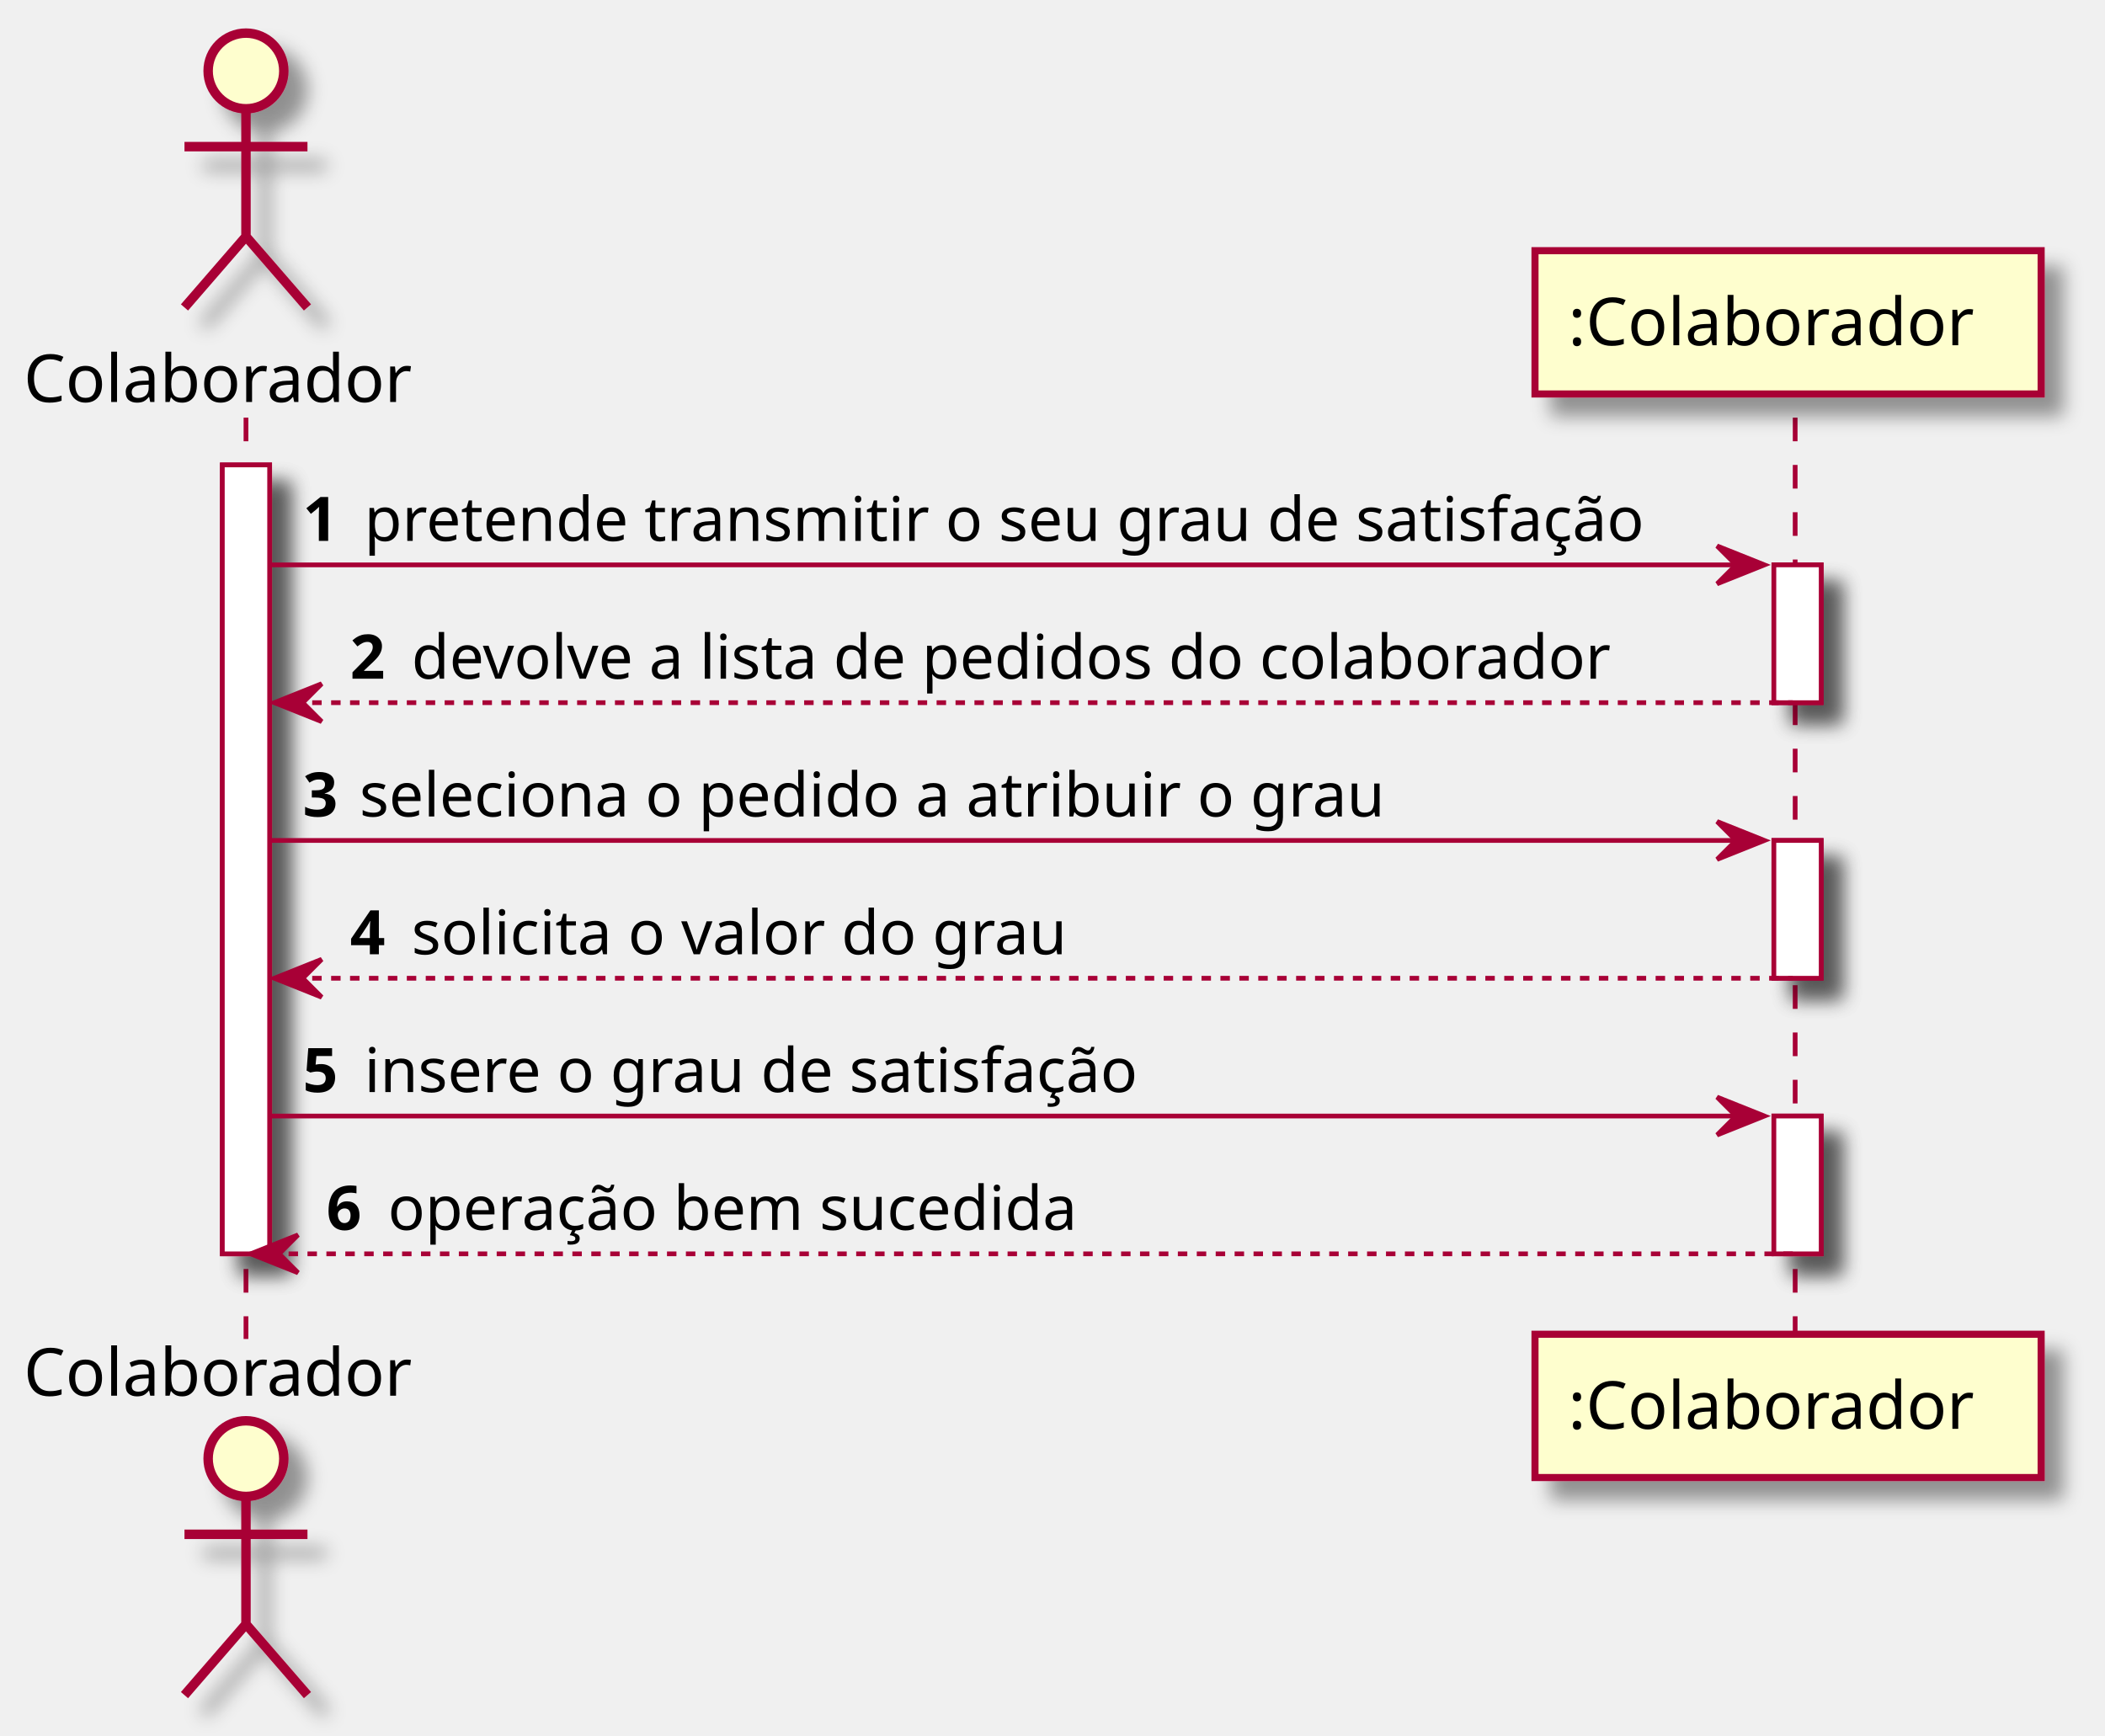
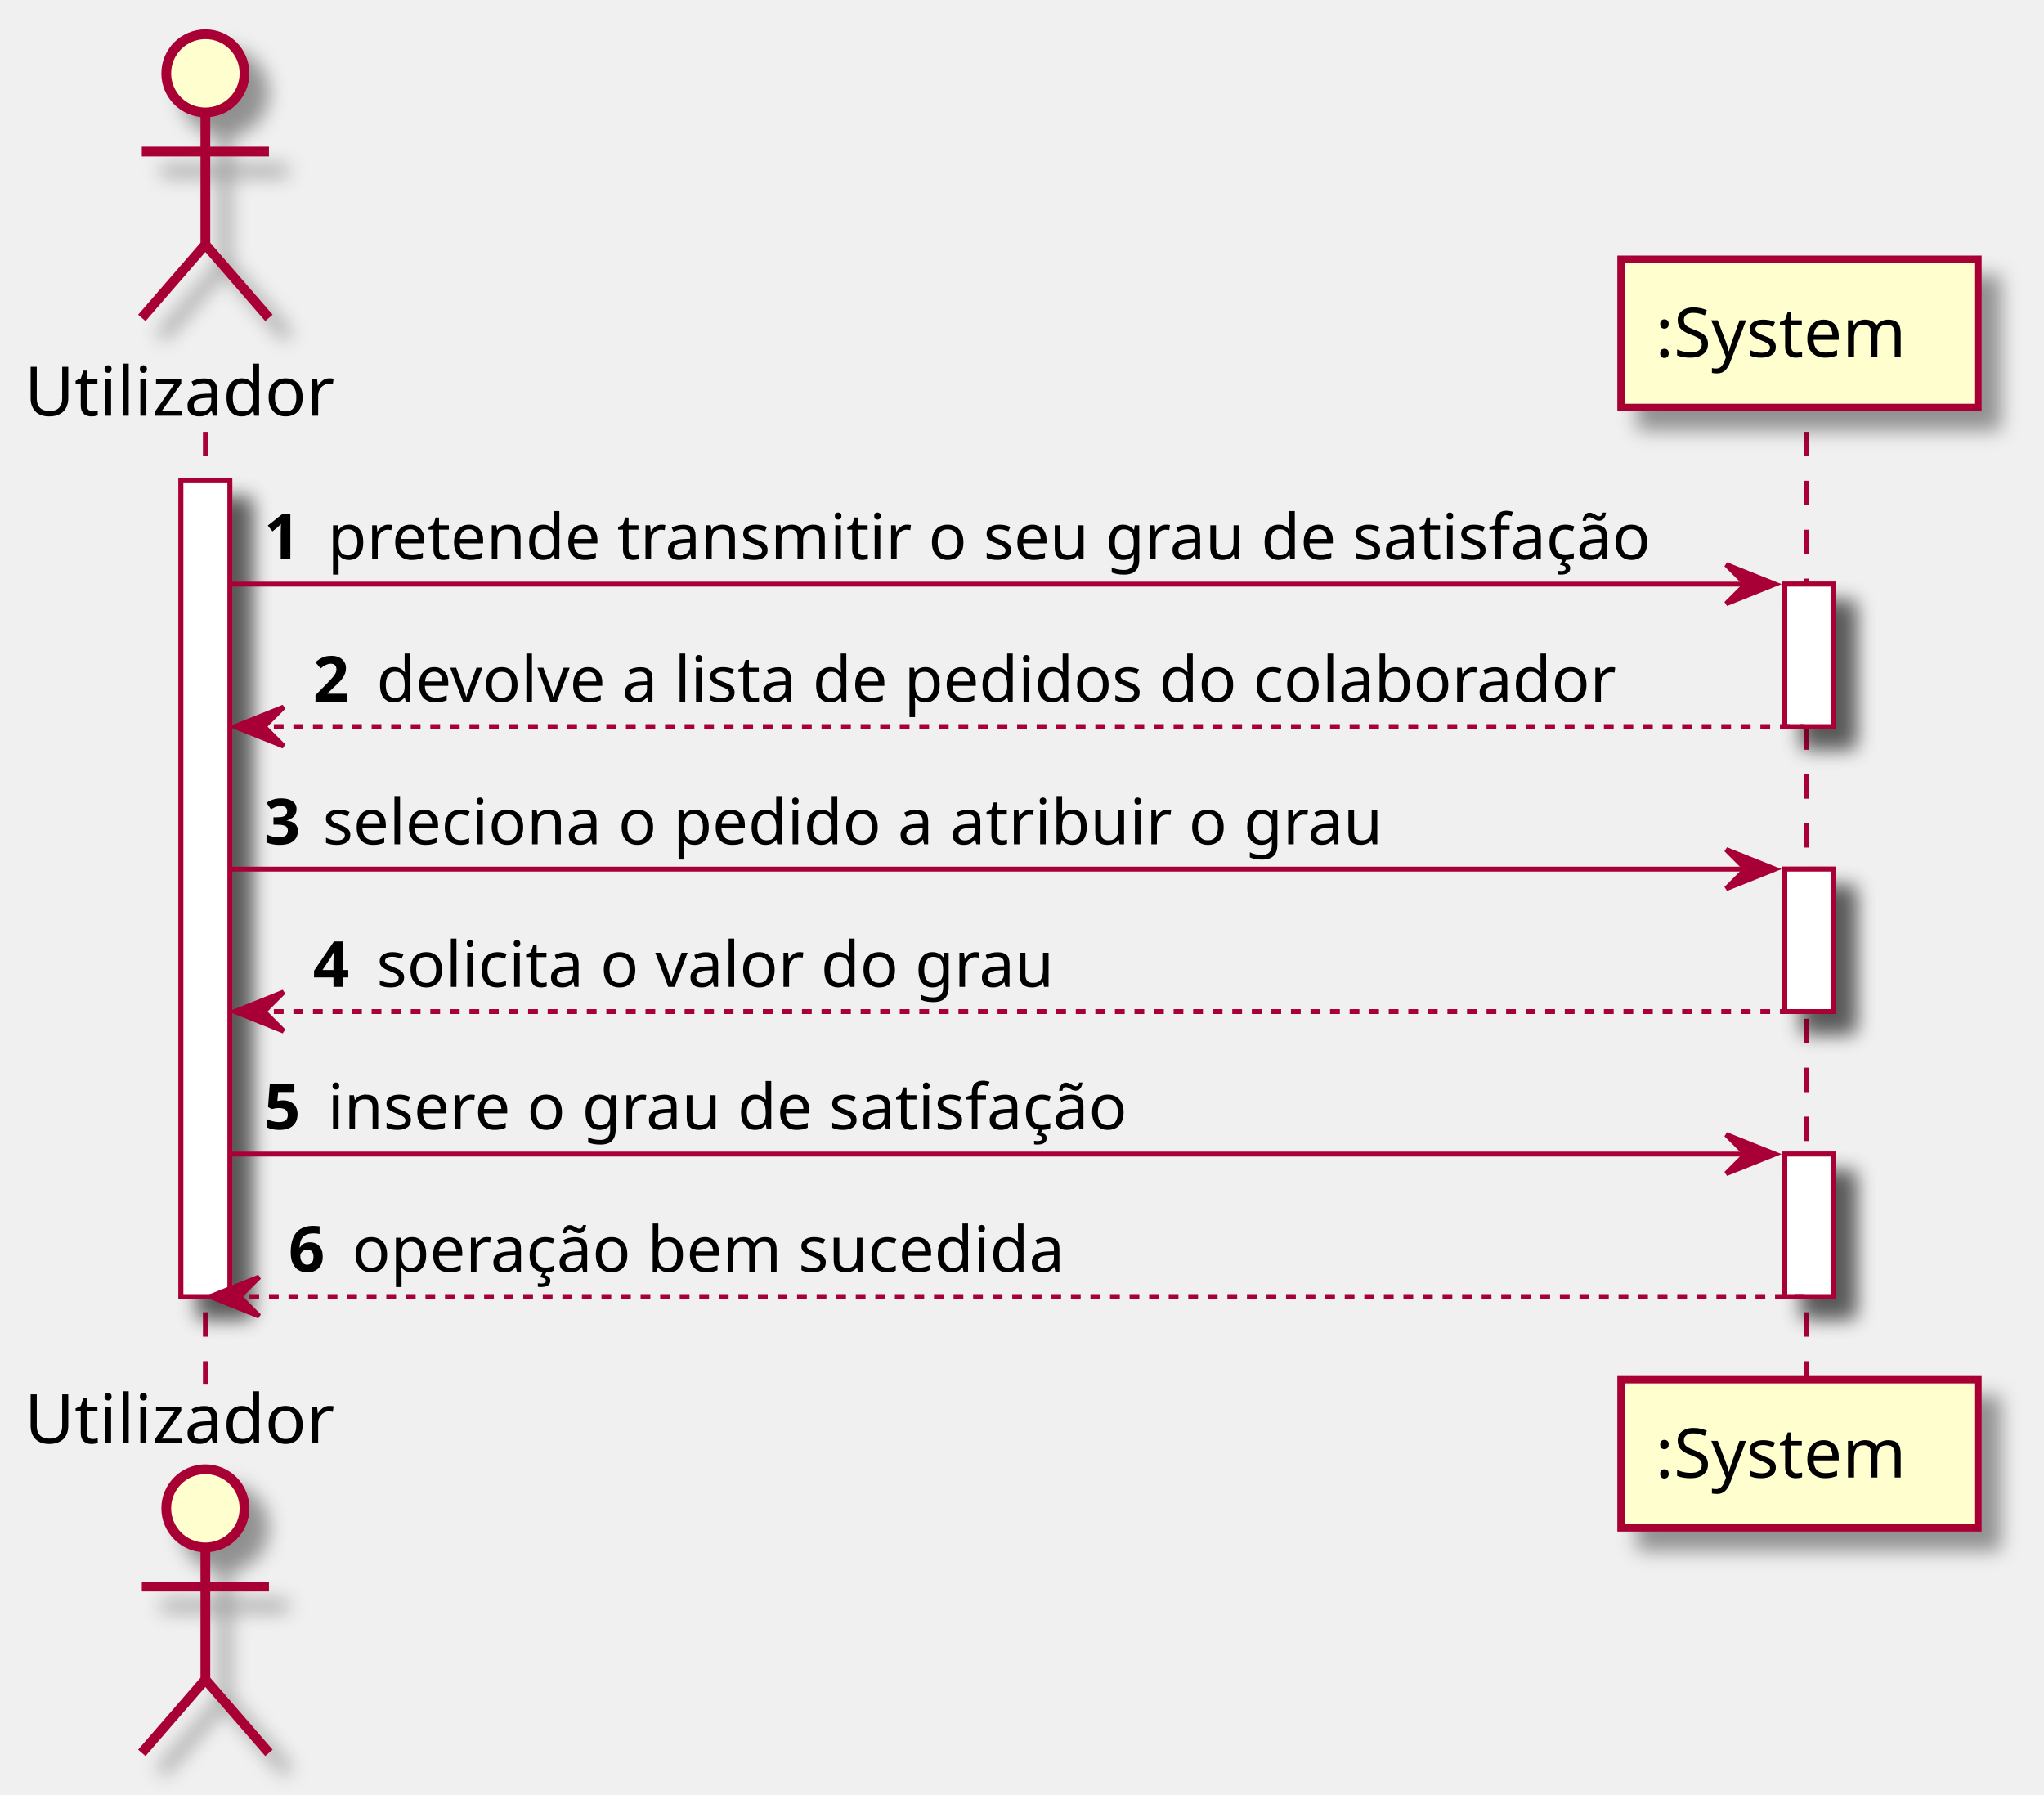
- <svg xmlns="http://www.w3.org/2000/svg" contentScriptType="application/ecmascript" contentStyleType="text/css" height="367px" preserveAspectRatio="none" style="width:445px;height:367px;background:#FFFFFF;" version="1.1" viewBox="0 0 445 367" width="445px" zoomAndPan="magnify">
+ <svg xmlns="http://www.w3.org/2000/svg" contentScriptType="application/ecmascript" contentStyleType="text/css" height="367px" preserveAspectRatio="none" style="width:418px;height:367px;background:#FFFFFF;" version="1.1" viewBox="0 0 418 367" width="418px" zoomAndPan="magnify">
  <defs>
-     <filter height="300%" id="f1v6y656fwaghp" width="300%" x="-1" y="-1">
+     <filter height="300%" id="fvhm1t5dwojbc" width="300%" x="-1" y="-1">
      <feGaussianBlur result="blurOut" stdDeviation="2.0" />
      <feColorMatrix in="blurOut" result="blurOut2" type="matrix" values="0 0 0 0 0 0 0 0 0 0 0 0 0 0 0 0 0 0 .4 0" />
      <feOffset dx="4.0" dy="4.0" in="blurOut2" result="blurOut3" />
      <feBlend in="SourceGraphic" in2="blurOut3" mode="normal" />
    </filter>
  </defs>
  <g>
-     <rect fill="#FFFFFF" filter="url(#f1v6y656fwaghp)" height="166.797" style="stroke:#A80036;stroke-width:1.0;" width="10" x="47" y="98.297" />
-     <rect fill="#FFFFFF" filter="url(#f1v6y656fwaghp)" height="29.133" style="stroke:#A80036;stroke-width:1.0;" width="10" x="375" y="119.43" />
-     <rect fill="#FFFFFF" filter="url(#f1v6y656fwaghp)" height="29.133" style="stroke:#A80036;stroke-width:1.0;" width="10" x="375" y="177.695" />
-     <rect fill="#FFFFFF" filter="url(#f1v6y656fwaghp)" height="29.133" style="stroke:#A80036;stroke-width:1.0;" width="10" x="375" y="235.961" />
-     <line style="stroke:#A80036;stroke-width:1.0;stroke-dasharray:5.0,5.0;" x1="52" x2="52" y1="88.297" y2="283.094" />
-     <line style="stroke:#A80036;stroke-width:1.0;stroke-dasharray:5.0,5.0;" x1="379.5" x2="379.5" y1="88.297" y2="283.094" />
-     <text fill="#000000" font-family="sans-serif" font-size="14" lengthAdjust="spacing" textLength="88" x="5" y="84.995">Colaborador</text>
-     <ellipse cx="52" cy="15" fill="#FEFECE" filter="url(#f1v6y656fwaghp)" rx="8" ry="8" style="stroke:#A80036;stroke-width:2.0;" />
-     <path d="M52,23 L52,50 M39,31 L65,31 M52,50 L39,65 M52,50 L65,65 " fill="none" filter="url(#f1v6y656fwaghp)" style="stroke:#A80036;stroke-width:2.0;" />
-     <text fill="#000000" font-family="sans-serif" font-size="14" lengthAdjust="spacing" textLength="88" x="5" y="295.089">Colaborador</text>
-     <ellipse cx="52" cy="308.391" fill="#FEFECE" filter="url(#f1v6y656fwaghp)" rx="8" ry="8" style="stroke:#A80036;stroke-width:2.0;" />
-     <path d="M52,316.391 L52,343.391 M39,324.391 L65,324.391 M52,343.391 L39,358.391 M52,343.391 L65,358.391 " fill="none" filter="url(#f1v6y656fwaghp)" style="stroke:#A80036;stroke-width:2.0;" />
-     <rect fill="#FEFECE" filter="url(#f1v6y656fwaghp)" height="30.297" style="stroke:#A80036;stroke-width:1.5;" width="107" x="324.5" y="53" />
-     <text fill="#000000" font-family="sans-serif" font-size="14" lengthAdjust="spacing" textLength="93" x="331.5" y="72.995">:Colaborador</text>
-     <rect fill="#FEFECE" filter="url(#f1v6y656fwaghp)" height="30.297" style="stroke:#A80036;stroke-width:1.5;" width="107" x="324.5" y="282.094" />
-     <text fill="#000000" font-family="sans-serif" font-size="14" lengthAdjust="spacing" textLength="93" x="331.5" y="302.089">:Colaborador</text>
-     <rect fill="#FFFFFF" filter="url(#f1v6y656fwaghp)" height="166.797" style="stroke:#A80036;stroke-width:1.0;" width="10" x="47" y="98.297" />
-     <rect fill="#FFFFFF" filter="url(#f1v6y656fwaghp)" height="29.133" style="stroke:#A80036;stroke-width:1.0;" width="10" x="375" y="119.43" />
-     <rect fill="#FFFFFF" filter="url(#f1v6y656fwaghp)" height="29.133" style="stroke:#A80036;stroke-width:1.0;" width="10" x="375" y="177.695" />
-     <rect fill="#FFFFFF" filter="url(#f1v6y656fwaghp)" height="29.133" style="stroke:#A80036;stroke-width:1.0;" width="10" x="375" y="235.961" />
-     <polygon fill="#A80036" points="363,115.43,373,119.43,363,123.43,367,119.43" style="stroke:#A80036;stroke-width:1.0;" />
-     <line style="stroke:#A80036;stroke-width:1.0;" x1="57" x2="369" y1="119.43" y2="119.43" />
-     <text fill="#000000" font-family="sans-serif" font-size="13" font-weight="bold" lengthAdjust="spacing" textLength="9" x="64" y="114.364">1</text>
-     <text fill="#000000" font-family="sans-serif" font-size="13" lengthAdjust="spacing" textLength="286" x="77" y="114.364">pretende transmitir o seu grau de satisfação</text>
-     <polygon fill="#A80036" points="68,144.562,58,148.562,68,152.562,64,148.562" style="stroke:#A80036;stroke-width:1.0;" />
-     <line style="stroke:#A80036;stroke-width:1.0;stroke-dasharray:2.0,2.0;" x1="62" x2="379" y1="148.562" y2="148.562" />
-     <text fill="#000000" font-family="sans-serif" font-size="13" font-weight="bold" lengthAdjust="spacing" textLength="9" x="74" y="143.497">2</text>
-     <text fill="#000000" font-family="sans-serif" font-size="13" lengthAdjust="spacing" textLength="267" x="87" y="143.497">devolve a lista de pedidos do colaborador</text>
-     <polygon fill="#A80036" points="363,173.695,373,177.695,363,181.695,367,177.695" style="stroke:#A80036;stroke-width:1.0;" />
-     <line style="stroke:#A80036;stroke-width:1.0;" x1="57" x2="369" y1="177.695" y2="177.695" />
-     <text fill="#000000" font-family="sans-serif" font-size="13" font-weight="bold" lengthAdjust="spacing" textLength="8" x="64" y="172.629">3</text>
-     <text fill="#000000" font-family="sans-serif" font-size="13" lengthAdjust="spacing" textLength="225" x="76" y="172.629">seleciona o pedido a atribuir o grau</text>
-     <polygon fill="#A80036" points="68,202.828,58,206.828,68,210.828,64,206.828" style="stroke:#A80036;stroke-width:1.0;" />
-     <line style="stroke:#A80036;stroke-width:1.0;stroke-dasharray:2.0,2.0;" x1="62" x2="379" y1="206.828" y2="206.828" />
-     <text fill="#000000" font-family="sans-serif" font-size="13" font-weight="bold" lengthAdjust="spacing" textLength="9" x="74" y="201.762">4</text>
-     <text fill="#000000" font-family="sans-serif" font-size="13" lengthAdjust="spacing" textLength="145" x="87" y="201.762">solicita o valor do grau</text>
-     <polygon fill="#A80036" points="363,231.961,373,235.961,363,239.961,367,235.961" style="stroke:#A80036;stroke-width:1.0;" />
-     <line style="stroke:#A80036;stroke-width:1.0;" x1="57" x2="369" y1="235.961" y2="235.961" />
-     <text fill="#000000" font-family="sans-serif" font-size="13" font-weight="bold" lengthAdjust="spacing" textLength="9" x="64" y="230.895">5</text>
-     <text fill="#000000" font-family="sans-serif" font-size="13" lengthAdjust="spacing" textLength="174" x="77" y="230.895">insere o grau de satisfação</text>
-     <polygon fill="#A80036" points="63,261.094,53,265.094,63,269.094,59,265.094" style="stroke:#A80036;stroke-width:1.0;" />
-     <line style="stroke:#A80036;stroke-width:1.0;stroke-dasharray:2.0,2.0;" x1="57" x2="379" y1="265.094" y2="265.094" />
-     <text fill="#000000" font-family="sans-serif" font-size="13" font-weight="bold" lengthAdjust="spacing" textLength="9" x="69" y="260.028">6</text>
-     <text fill="#000000" font-family="sans-serif" font-size="13" lengthAdjust="spacing" textLength="154" x="82" y="260.028">operação bem sucedida</text>
+     <rect fill="#FFFFFF" filter="url(#fvhm1t5dwojbc)" height="166.797" style="stroke:#A80036;stroke-width:1.0;" width="10" x="37" y="98.297" />
+     <rect fill="#FFFFFF" filter="url(#fvhm1t5dwojbc)" height="29.133" style="stroke:#A80036;stroke-width:1.0;" width="10" x="365" y="119.43" />
+     <rect fill="#FFFFFF" filter="url(#fvhm1t5dwojbc)" height="29.133" style="stroke:#A80036;stroke-width:1.0;" width="10" x="365" y="177.695" />
+     <rect fill="#FFFFFF" filter="url(#fvhm1t5dwojbc)" height="29.133" style="stroke:#A80036;stroke-width:1.0;" width="10" x="365" y="235.961" />
+     <line style="stroke:#A80036;stroke-width:1.0;stroke-dasharray:5.0,5.0;" x1="42" x2="42" y1="88.297" y2="283.094" />
+     <line style="stroke:#A80036;stroke-width:1.0;stroke-dasharray:5.0,5.0;" x1="369.5" x2="369.5" y1="88.297" y2="283.094" />
+     <text fill="#000000" font-family="sans-serif" font-size="14" lengthAdjust="spacing" textLength="68" x="5" y="84.995">Utilizador</text>
+     <ellipse cx="42" cy="15" fill="#FEFECE" filter="url(#fvhm1t5dwojbc)" rx="8" ry="8" style="stroke:#A80036;stroke-width:2.0;" />
+     <path d="M42,23 L42,50 M29,31 L55,31 M42,50 L29,65 M42,50 L55,65 " fill="none" filter="url(#fvhm1t5dwojbc)" style="stroke:#A80036;stroke-width:2.0;" />
+     <text fill="#000000" font-family="sans-serif" font-size="14" lengthAdjust="spacing" textLength="68" x="5" y="295.089">Utilizador</text>
+     <ellipse cx="42" cy="308.391" fill="#FEFECE" filter="url(#fvhm1t5dwojbc)" rx="8" ry="8" style="stroke:#A80036;stroke-width:2.0;" />
+     <path d="M42,316.391 L42,343.391 M29,324.391 L55,324.391 M42,343.391 L29,358.391 M42,343.391 L55,358.391 " fill="none" filter="url(#fvhm1t5dwojbc)" style="stroke:#A80036;stroke-width:2.0;" />
+     <rect fill="#FEFECE" filter="url(#fvhm1t5dwojbc)" height="30.297" style="stroke:#A80036;stroke-width:1.5;" width="73" x="331.5" y="53" />
+     <text fill="#000000" font-family="sans-serif" font-size="14" lengthAdjust="spacing" textLength="59" x="338.5" y="72.995">:System</text>
+     <rect fill="#FEFECE" filter="url(#fvhm1t5dwojbc)" height="30.297" style="stroke:#A80036;stroke-width:1.5;" width="73" x="331.5" y="282.094" />
+     <text fill="#000000" font-family="sans-serif" font-size="14" lengthAdjust="spacing" textLength="59" x="338.5" y="302.089">:System</text>
+     <rect fill="#FFFFFF" filter="url(#fvhm1t5dwojbc)" height="166.797" style="stroke:#A80036;stroke-width:1.0;" width="10" x="37" y="98.297" />
+     <rect fill="#FFFFFF" filter="url(#fvhm1t5dwojbc)" height="29.133" style="stroke:#A80036;stroke-width:1.0;" width="10" x="365" y="119.43" />
+     <rect fill="#FFFFFF" filter="url(#fvhm1t5dwojbc)" height="29.133" style="stroke:#A80036;stroke-width:1.0;" width="10" x="365" y="177.695" />
+     <rect fill="#FFFFFF" filter="url(#fvhm1t5dwojbc)" height="29.133" style="stroke:#A80036;stroke-width:1.0;" width="10" x="365" y="235.961" />
+     <polygon fill="#A80036" points="353,115.43,363,119.43,353,123.43,357,119.43" style="stroke:#A80036;stroke-width:1.0;" />
+     <line style="stroke:#A80036;stroke-width:1.0;" x1="47" x2="359" y1="119.43" y2="119.43" />
+     <text fill="#000000" font-family="sans-serif" font-size="13" font-weight="bold" lengthAdjust="spacing" textLength="9" x="54" y="114.364">1</text>
+     <text fill="#000000" font-family="sans-serif" font-size="13" lengthAdjust="spacing" textLength="286" x="67" y="114.364">pretende transmitir o seu grau de satisfação</text>
+     <polygon fill="#A80036" points="58,144.562,48,148.562,58,152.562,54,148.562" style="stroke:#A80036;stroke-width:1.0;" />
+     <line style="stroke:#A80036;stroke-width:1.0;stroke-dasharray:2.0,2.0;" x1="52" x2="369" y1="148.562" y2="148.562" />
+     <text fill="#000000" font-family="sans-serif" font-size="13" font-weight="bold" lengthAdjust="spacing" textLength="9" x="64" y="143.497">2</text>
+     <text fill="#000000" font-family="sans-serif" font-size="13" lengthAdjust="spacing" textLength="267" x="77" y="143.497">devolve a lista de pedidos do colaborador</text>
+     <polygon fill="#A80036" points="353,173.695,363,177.695,353,181.695,357,177.695" style="stroke:#A80036;stroke-width:1.0;" />
+     <line style="stroke:#A80036;stroke-width:1.0;" x1="47" x2="359" y1="177.695" y2="177.695" />
+     <text fill="#000000" font-family="sans-serif" font-size="13" font-weight="bold" lengthAdjust="spacing" textLength="8" x="54" y="172.629">3</text>
+     <text fill="#000000" font-family="sans-serif" font-size="13" lengthAdjust="spacing" textLength="225" x="66" y="172.629">seleciona o pedido a atribuir o grau</text>
+     <polygon fill="#A80036" points="58,202.828,48,206.828,58,210.828,54,206.828" style="stroke:#A80036;stroke-width:1.0;" />
+     <line style="stroke:#A80036;stroke-width:1.0;stroke-dasharray:2.0,2.0;" x1="52" x2="369" y1="206.828" y2="206.828" />
+     <text fill="#000000" font-family="sans-serif" font-size="13" font-weight="bold" lengthAdjust="spacing" textLength="9" x="64" y="201.762">4</text>
+     <text fill="#000000" font-family="sans-serif" font-size="13" lengthAdjust="spacing" textLength="145" x="77" y="201.762">solicita o valor do grau</text>
+     <polygon fill="#A80036" points="353,231.961,363,235.961,353,239.961,357,235.961" style="stroke:#A80036;stroke-width:1.0;" />
+     <line style="stroke:#A80036;stroke-width:1.0;" x1="47" x2="359" y1="235.961" y2="235.961" />
+     <text fill="#000000" font-family="sans-serif" font-size="13" font-weight="bold" lengthAdjust="spacing" textLength="9" x="54" y="230.895">5</text>
+     <text fill="#000000" font-family="sans-serif" font-size="13" lengthAdjust="spacing" textLength="174" x="67" y="230.895">insere o grau de satisfação</text>
+     <polygon fill="#A80036" points="53,261.094,43,265.094,53,269.094,49,265.094" style="stroke:#A80036;stroke-width:1.0;" />
+     <line style="stroke:#A80036;stroke-width:1.0;stroke-dasharray:2.0,2.0;" x1="47" x2="369" y1="265.094" y2="265.094" />
+     <text fill="#000000" font-family="sans-serif" font-size="13" font-weight="bold" lengthAdjust="spacing" textLength="9" x="59" y="260.028">6</text>
+     <text fill="#000000" font-family="sans-serif" font-size="13" lengthAdjust="spacing" textLength="154" x="72" y="260.028">operação bem sucedida</text>
  </g>
</svg>
